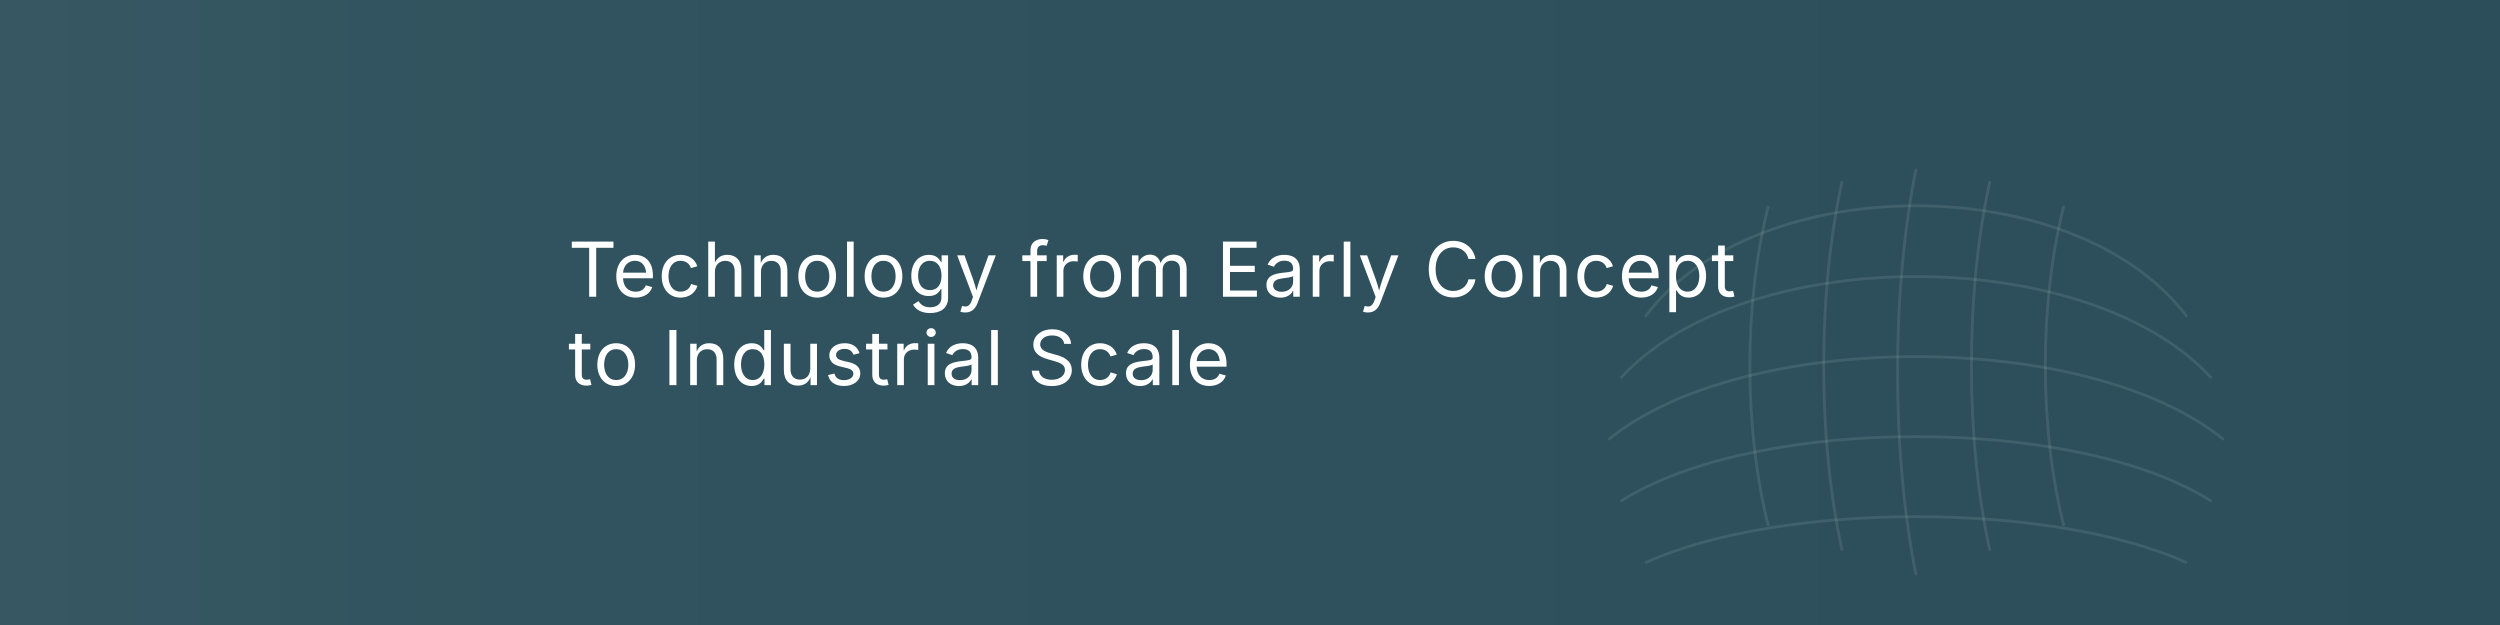
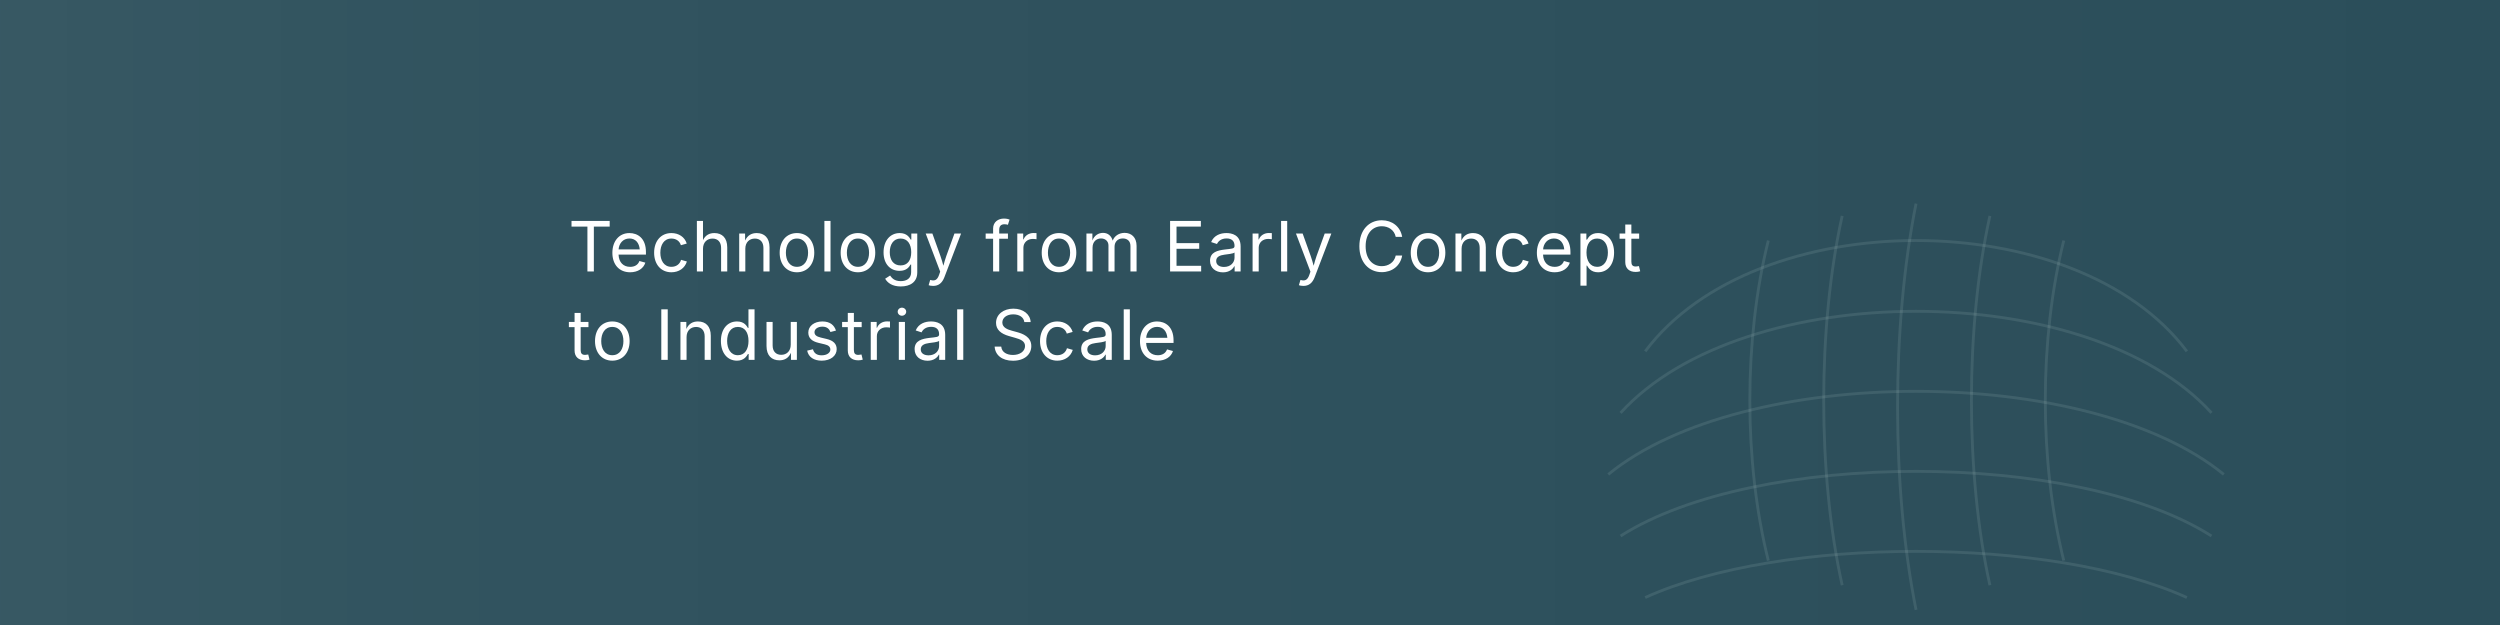
<svg xmlns="http://www.w3.org/2000/svg" width="1584" height="396" viewBox="0 0 1584 396" overflow="visible" style="overflow:visible">
  <defs>
    <linearGradient id="heroFade" x1="0" y1="0" x2="1" y2="0">
      <stop offset="0%" stop-color="white" stop-opacity="0.24" />
      <stop offset="20%" stop-color="white" stop-opacity="0.12" />
      <stop offset="100%" stop-color="white" stop-opacity="0" />
    </linearGradient>
    <linearGradient id="cadStroke" x1="0" y1="0" x2="1" y2="0">
      <stop offset="0" stop-color="#B8D4D0" stop-opacity="1" />
      <stop offset="1" stop-color="#B8D4D0" stop-opacity="0.4" />
    </linearGradient>
  </defs>
  <rect width="1584" height="396" fill="#2B4E5A" />
  <rect width="1584" height="396" fill="url(#heroFade)" opacity="0.24" />
-   <g transform="translate(980, -10) scale(0.78)" overflow="visible" style="overflow:visible" clip-path="none">
+   <g transform="translate(980, 12) scale(0.78)" overflow="visible" style="overflow:visible" clip-path="none">
    <path d="M80 270 C170 150, 430 150, 520 270" fill="none" stroke="url(#cadStroke)" stroke-width="1.8" stroke-opacity="0.32" vector-effect="non-scaling-stroke" />
    <path d="M60 320 C160 210, 440 210, 540 320" fill="none" stroke="url(#cadStroke)" stroke-width="1.8" stroke-opacity="0.32" vector-effect="non-scaling-stroke" />
    <path d="M50 370 C160 280, 440 280, 550 370" fill="none" stroke="url(#cadStroke)" stroke-width="1.8" stroke-opacity="0.32" vector-effect="non-scaling-stroke" />
    <path d="M60 420 C170 350, 430 350, 540 420" fill="none" stroke="url(#cadStroke)" stroke-width="1.8" stroke-opacity="0.32" vector-effect="non-scaling-stroke" />
    <path d="M80 470 C190 420, 410 420, 520 470" fill="none" stroke="url(#cadStroke)" stroke-width="1.8" stroke-opacity="0.32" vector-effect="non-scaling-stroke" />
    <path d="M180 180 C160 260, 160 360, 180 440" fill="none" stroke="url(#cadStroke)" stroke-width="1.8" stroke-opacity="0.32" vector-effect="non-scaling-stroke" />
    <path d="M240 160 C220 250, 220 370, 240 460" fill="none" stroke="url(#cadStroke)" stroke-width="1.8" stroke-opacity="0.32" vector-effect="non-scaling-stroke" />
    <path d="M300 150 C280 250, 280 380, 300 480" fill="none" stroke="url(#cadStroke)" stroke-width="1.8" stroke-opacity="0.32" vector-effect="non-scaling-stroke" />
    <path d="M360 160 C340 250, 340 370, 360 460" fill="none" stroke="url(#cadStroke)" stroke-width="1.8" stroke-opacity="0.32" vector-effect="non-scaling-stroke" />
    <path d="M420 180 C400 260, 400 360, 420 440" fill="none" stroke="url(#cadStroke)" stroke-width="1.8" stroke-opacity="0.32" vector-effect="non-scaling-stroke" />
  </g>
-   <g font-family="Public Sans, system-ui, -apple-system, BlinkMacSystemFont, sans-serif" font-weight="400" font-size="48" fill="#FFFFFF" letter-spacing="0.8">
-     <text x="360" y="188">Technology from Early Concept</text>
-     <text x="360" y="244">to Industrial Scale</text>
+   <g font-family="Public Sans, system-ui, -apple-system, BlinkMacSystemFont, sans-serif" font-weight="400" font-size="44" fill="#FFFFFF" letter-spacing="0.8">
+     <text x="360" y="172">Technology from Early Concept</text>
+     <text x="360" y="228">to Industrial Scale</text>
  </g>
</svg>
